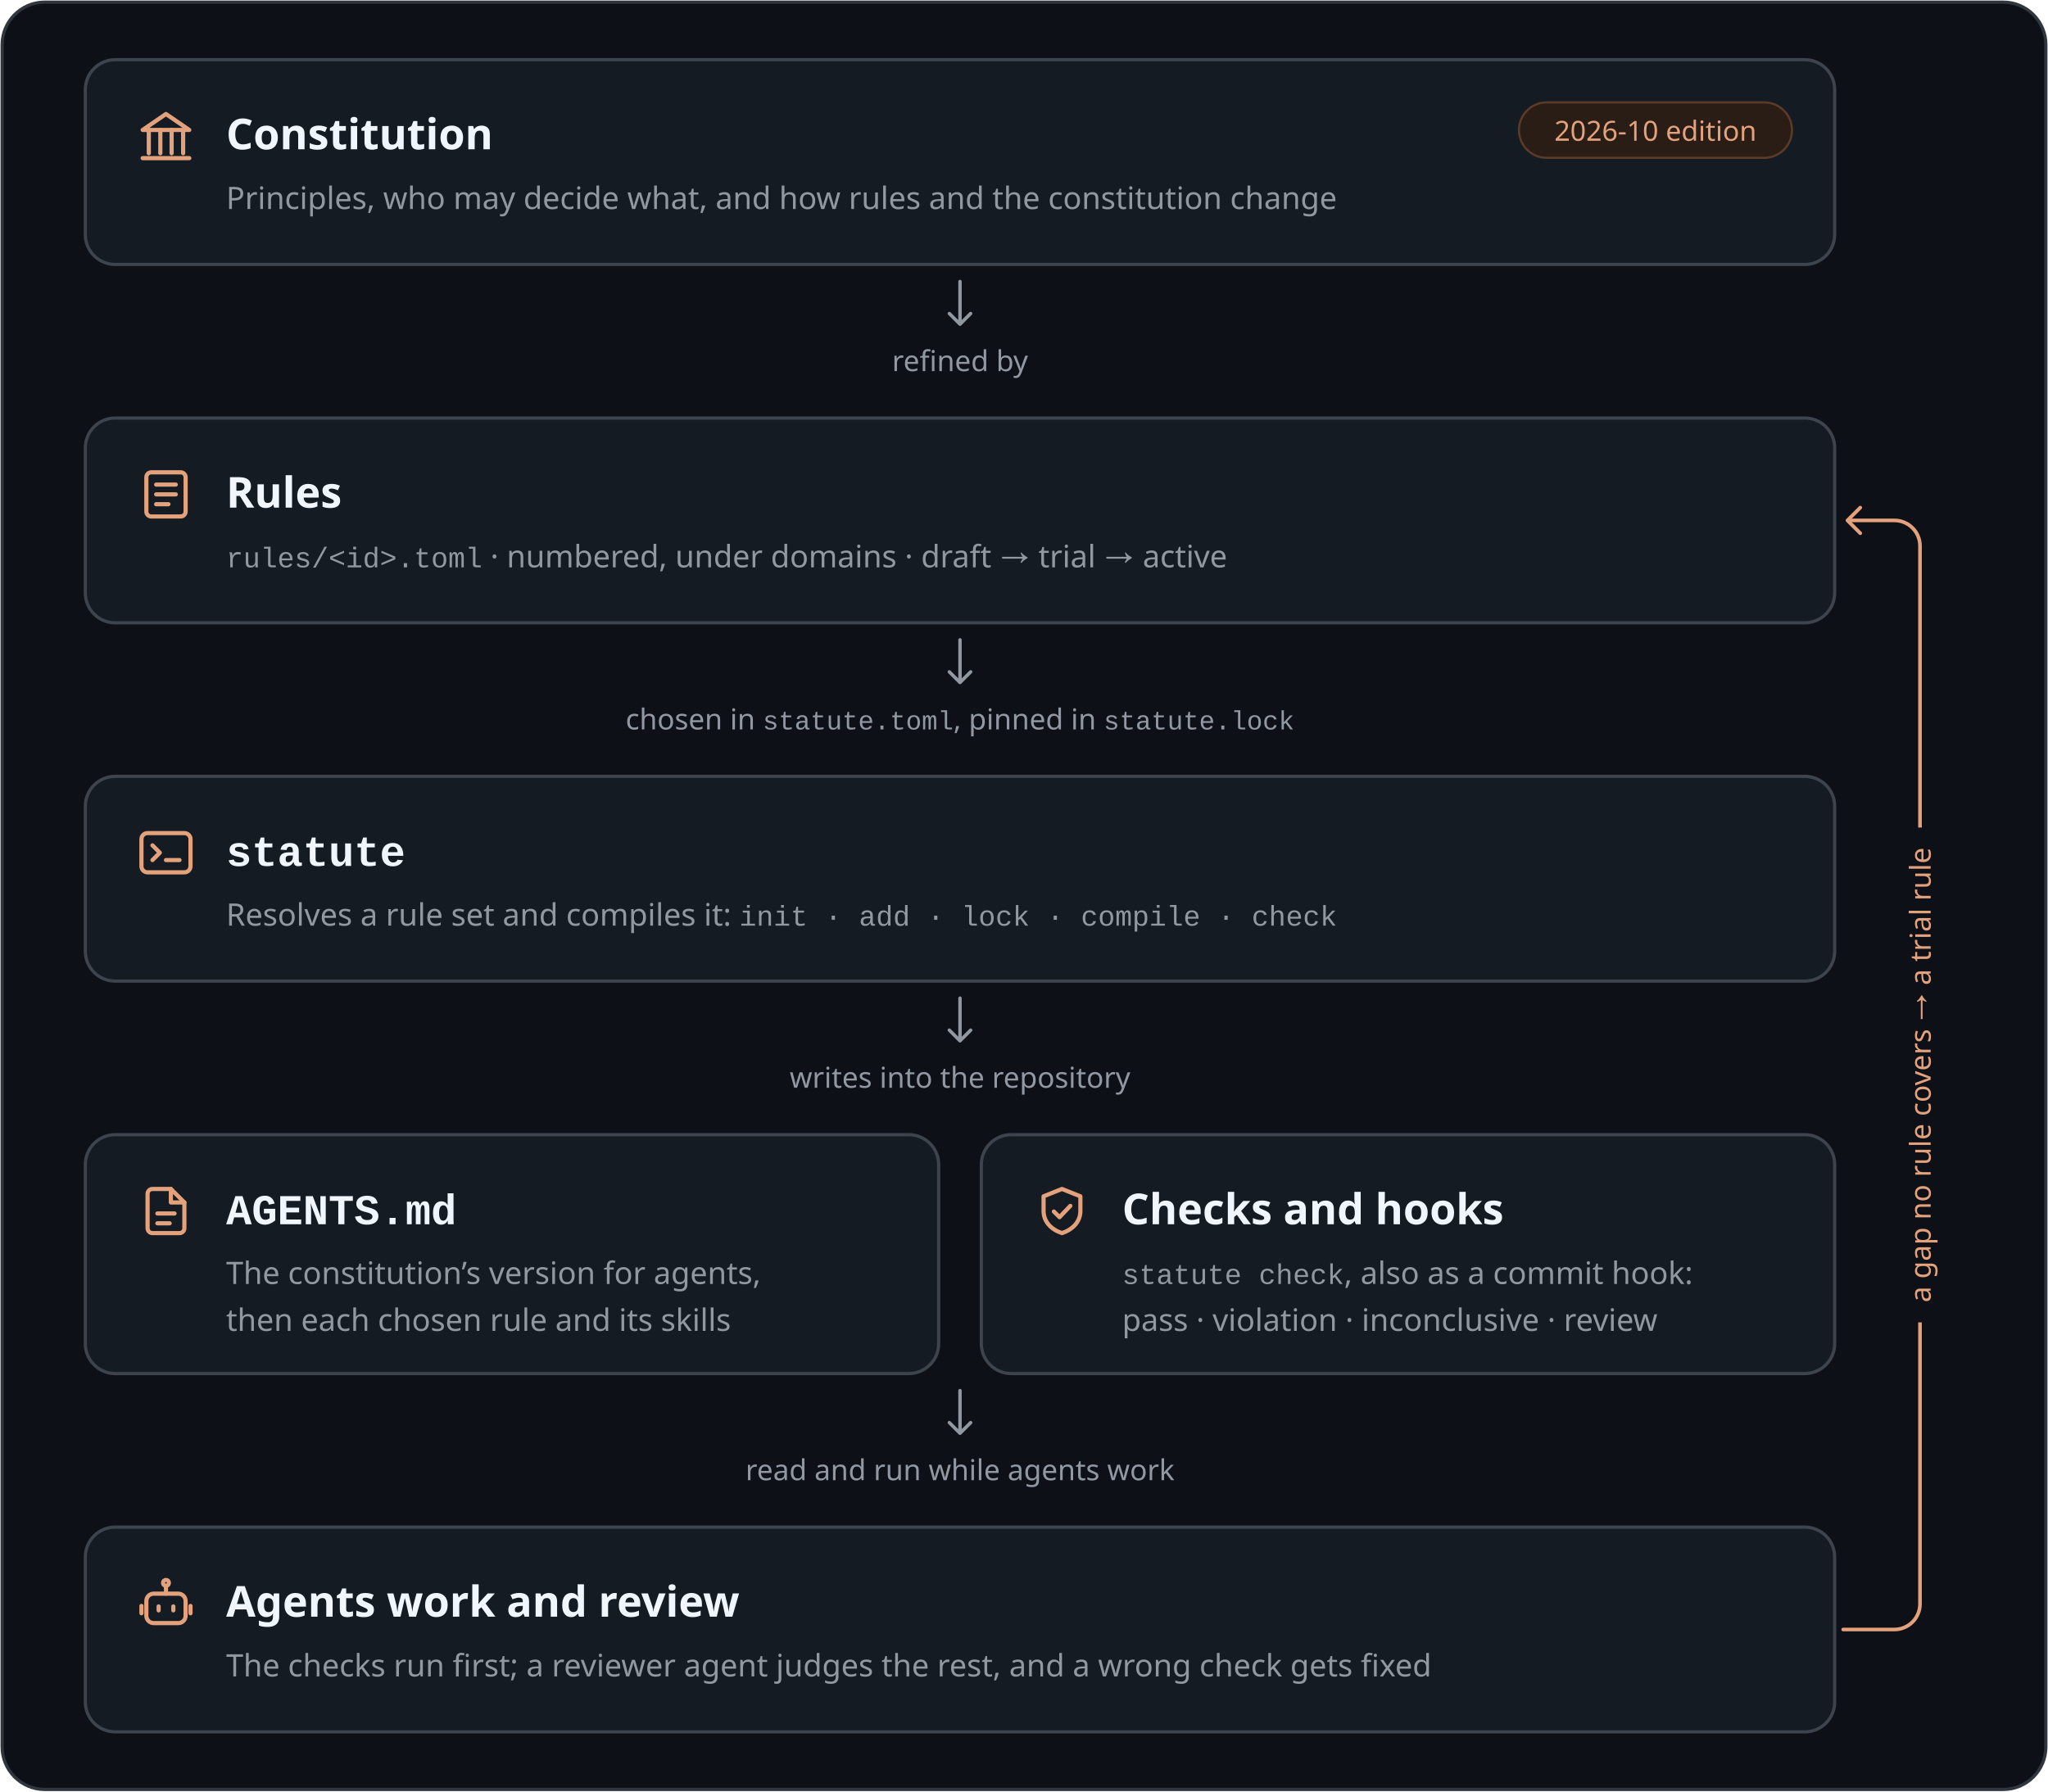
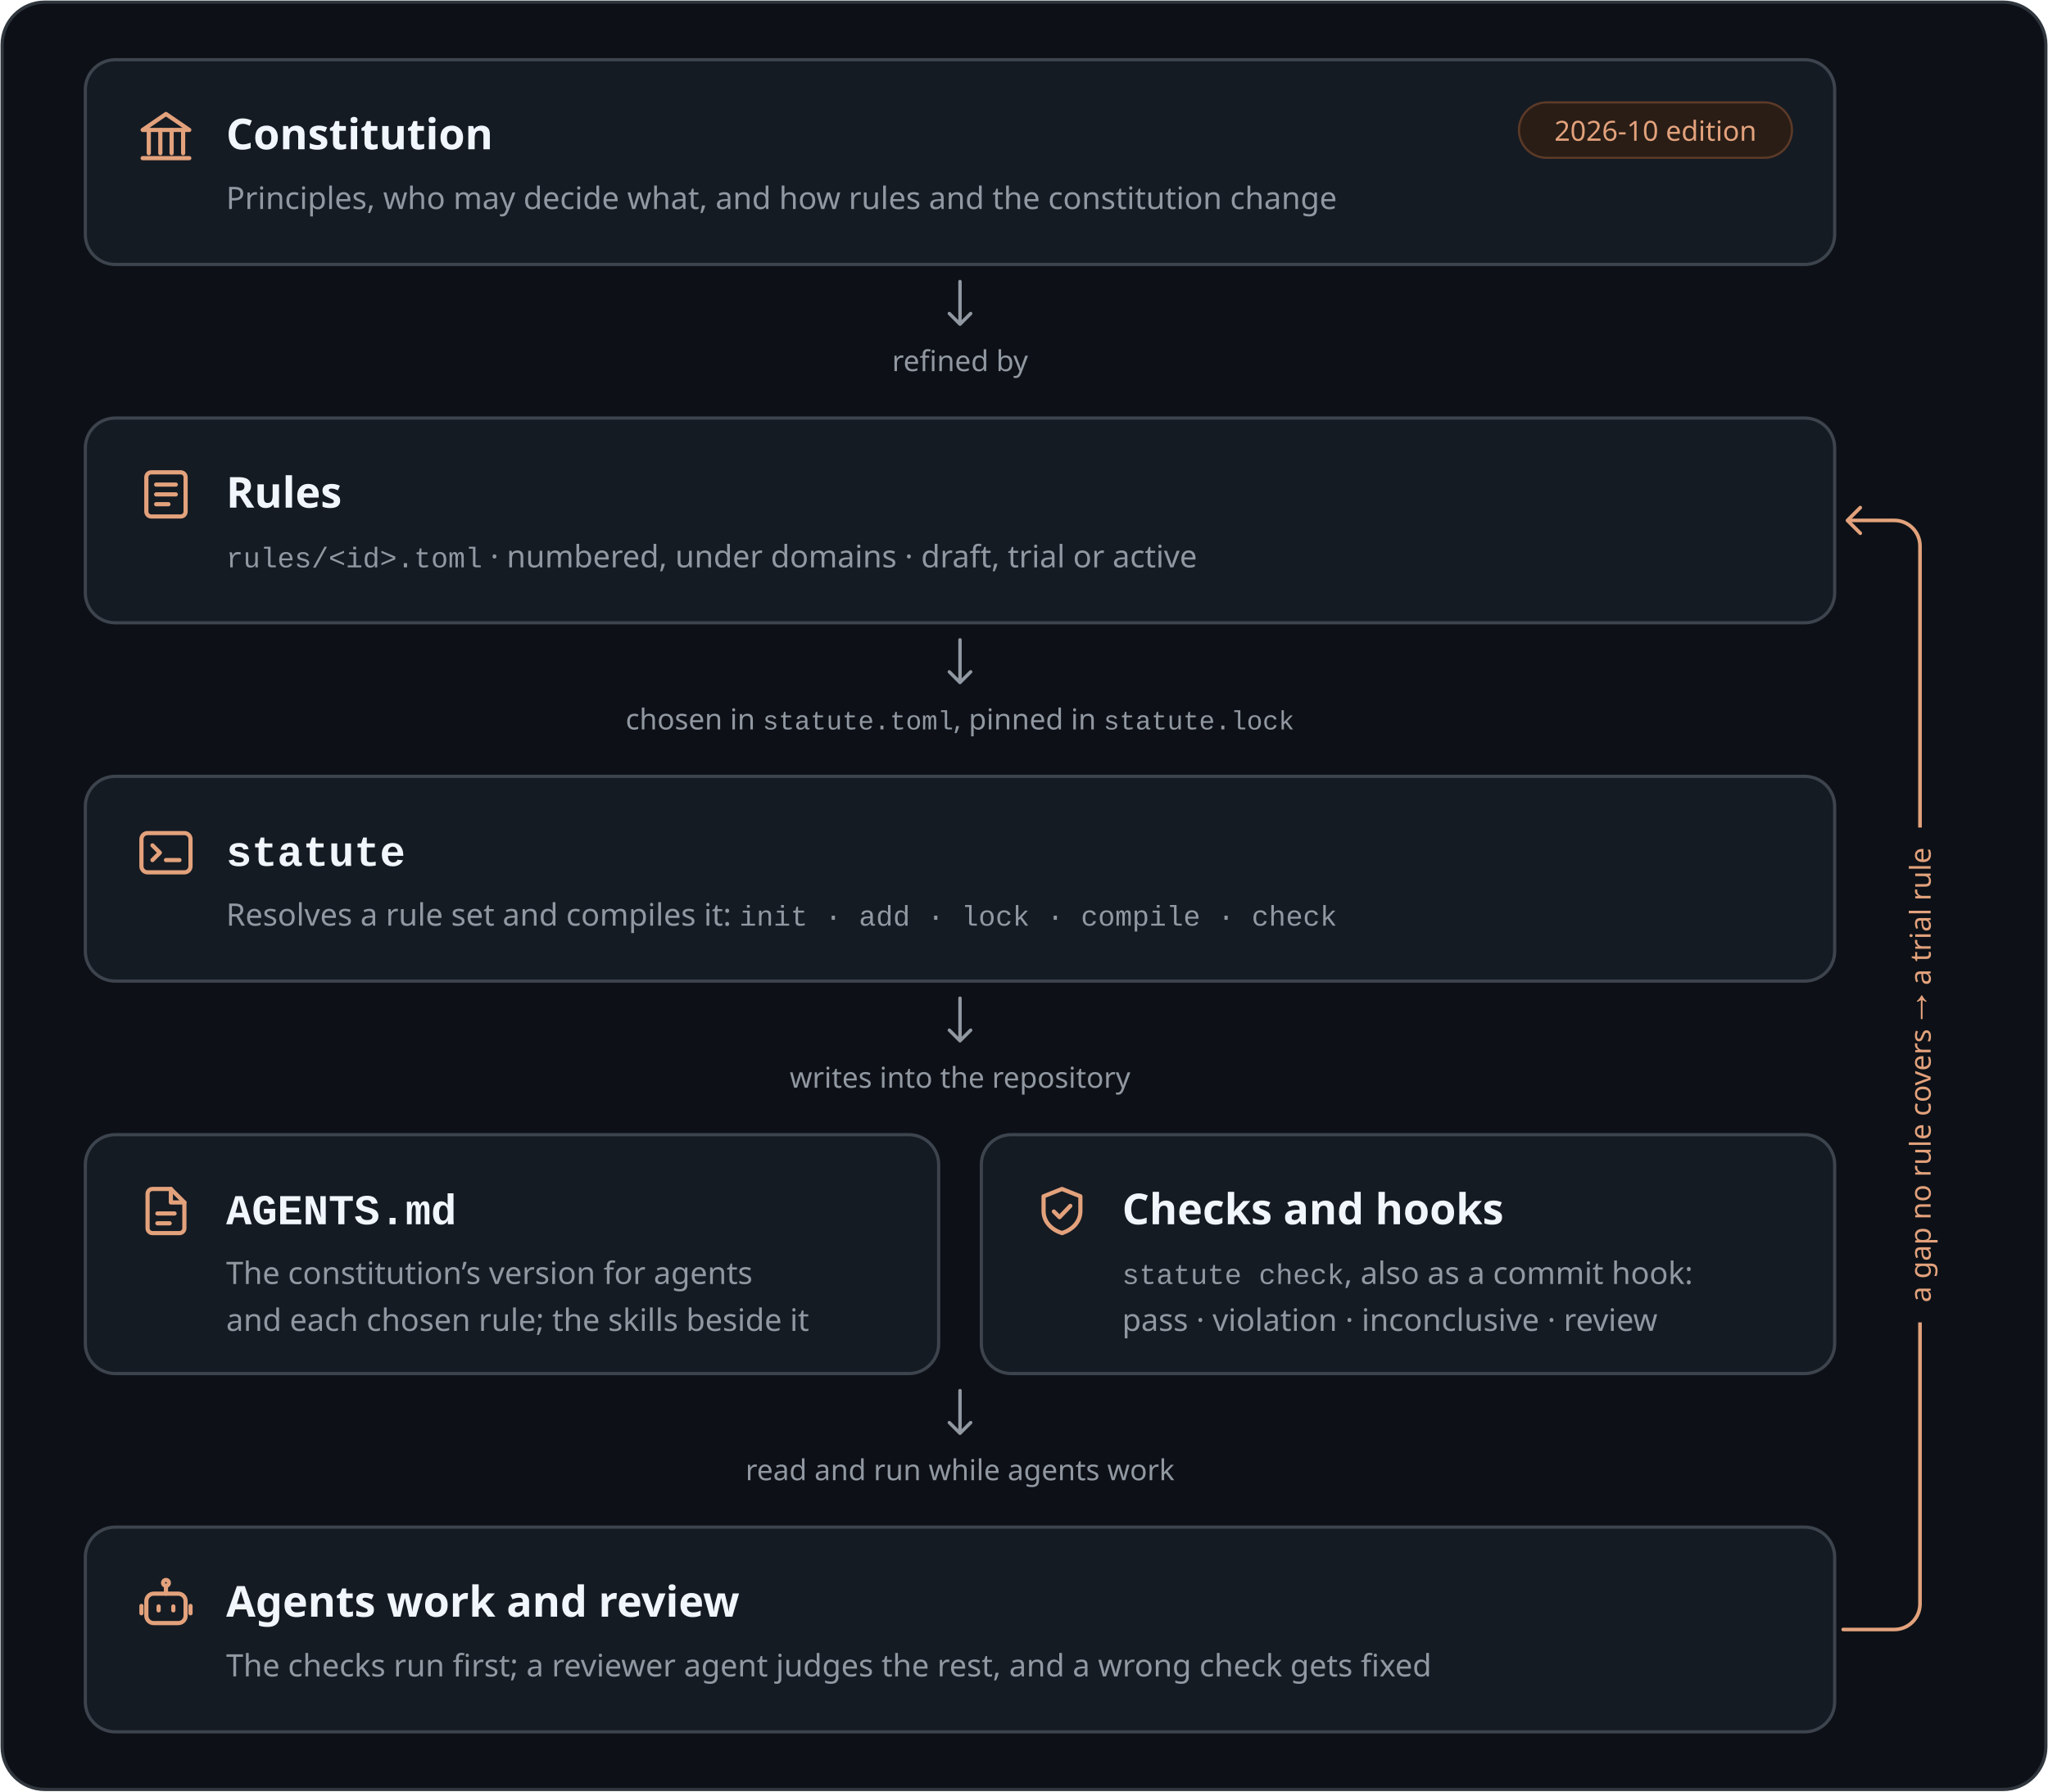
<svg xmlns="http://www.w3.org/2000/svg" viewBox="0 0 960 840" width="960" height="840" role="img" aria-labelledby="t">
  <g font-family="-apple-system, BlinkMacSystemFont, &quot;Segoe UI&quot;, &quot;Noto Sans&quot;, Helvetica, Arial, &quot;PingFang SC&quot;, &quot;Hiragino Sans GB&quot;, &quot;Microsoft YaHei&quot;, &quot;Noto Sans CJK SC&quot;, sans-serif">
    <rect x="1" y="1" width="958" height="838" rx="20" fill="#0d1117" stroke="#30363d" stroke-width="1.5" />
    <rect x="40" y="28" width="820" height="96" rx="14" fill="#151b23" stroke="#3d444d" stroke-width="1.5" />
    <g transform="translate(64 50) scale(1.15)" fill="none" stroke="#e3a27c" stroke-width="1.7" stroke-linecap="round" stroke-linejoin="round">
      <path d="M2.5 9.5 12 3l9.5 6.5z" />
      <path d="M5 9.5V19M9.7 9.5V19M14.3 9.5V19M19 9.5V19M2.5 21h19" />
    </g>
    <text x="106" y="70" font-size="20" font-weight="600" fill="#f0f6fc">Constitution</text>
    <rect x="712" y="48" width="128" height="26" rx="13" fill="#2a1d16" stroke="#5c3a28" />
    <text x="776" y="66" font-size="13" font-weight="500" text-anchor="middle" fill="#e3a27c">2026-10 edition</text>
    <text x="106" y="98" font-size="14.5" fill="#9198a1">Principles, who may decide what, and how rules and the constitution change</text>
    <path d="M450 132v20M445 147l5 5 5-5" fill="none" stroke="#9198a1" stroke-width="1.6" stroke-linecap="round" stroke-linejoin="round" />
    <text x="450" y="174" font-size="13.5" text-anchor="middle" fill="#9198a1">refined by</text>
    <rect x="40" y="196" width="820" height="96" rx="14" fill="#151b23" stroke="#3d444d" stroke-width="1.5" />
    <g transform="translate(64 218) scale(1.15)" fill="none" stroke="#e3a27c" stroke-width="1.7" stroke-linecap="round" stroke-linejoin="round">
      <rect x="4" y="3" width="16" height="18" rx="2" />
      <path d="M8 8h8M8 12h8M8 16h5" />
    </g>
    <text x="106" y="238" font-size="20" font-weight="600" fill="#f0f6fc">Rules</text>
    <text x="106" y="266" font-size="14.5" fill="#9198a1">
-       <tspan font-family="ui-monospace, SFMono-Regular, &quot;SF Mono&quot;, Menlo, Consolas, &quot;Liberation Mono&quot;, monospace" font-size="0.92em">rules/&lt;id&gt;.toml</tspan> · numbered, under domains · draft → trial → active</text>
+       <tspan font-family="ui-monospace, SFMono-Regular, &quot;SF Mono&quot;, Menlo, Consolas, &quot;Liberation Mono&quot;, monospace" font-size="0.92em">rules/&lt;id&gt;.toml</tspan> · numbered, under domains · draft, trial or active</text>
    <path d="M450 300v20M445 315l5 5 5-5" fill="none" stroke="#9198a1" stroke-width="1.6" stroke-linecap="round" stroke-linejoin="round" />
    <text x="450" y="342" font-size="13.5" text-anchor="middle" fill="#9198a1">chosen in <tspan font-family="ui-monospace, SFMono-Regular, &quot;SF Mono&quot;, Menlo, Consolas, &quot;Liberation Mono&quot;, monospace" font-size="0.92em">statute.toml</tspan>, pinned in <tspan font-family="ui-monospace, SFMono-Regular, &quot;SF Mono&quot;, Menlo, Consolas, &quot;Liberation Mono&quot;, monospace" font-size="0.92em">statute.lock</tspan>
    </text>
    <rect x="40" y="364" width="820" height="96" rx="14" fill="#151b23" stroke="#3d444d" stroke-width="1.5" />
    <g transform="translate(64 386) scale(1.15)" fill="none" stroke="#e3a27c" stroke-width="1.7" stroke-linecap="round" stroke-linejoin="round">
      <rect x="2" y="4" width="20" height="16" rx="2.5" />
      <path d="m6.5 9 3 3-3 3M12 15h5.5" />
    </g>
    <text x="106" y="406" font-size="20" font-weight="600" fill="#f0f6fc">
      <tspan font-family="ui-monospace, SFMono-Regular, &quot;SF Mono&quot;, Menlo, Consolas, &quot;Liberation Mono&quot;, monospace">statute</tspan>
    </text>
    <text x="106" y="434" font-size="14.5" fill="#9198a1">Resolves a rule set and compiles it: <tspan font-family="ui-monospace, SFMono-Regular, &quot;SF Mono&quot;, Menlo, Consolas, &quot;Liberation Mono&quot;, monospace" font-size="0.92em">init · add · lock · compile · check</tspan>
    </text>
    <path d="M450 468v20M445 483l5 5 5-5" fill="none" stroke="#9198a1" stroke-width="1.6" stroke-linecap="round" stroke-linejoin="round" />
    <text x="450" y="510" font-size="13.5" text-anchor="middle" fill="#9198a1">writes into the repository</text>
    <rect x="40" y="532" width="400" height="112" rx="14" fill="#151b23" stroke="#3d444d" stroke-width="1.5" />
    <g transform="translate(64 554) scale(1.15)" fill="none" stroke="#e3a27c" stroke-width="1.7" stroke-linecap="round" stroke-linejoin="round">
      <path d="M14 3H6.5A2 2 0 0 0 4.5 5v14a2 2 0 0 0 2 2h11a2 2 0 0 0 2-2V8.5z" />
      <path d="M14 3v5.5h5.5M8.5 13h7M8.5 17h5" />
    </g>
    <text x="106" y="574" font-size="20" font-weight="600" fill="#f0f6fc">
      <tspan font-family="ui-monospace, SFMono-Regular, &quot;SF Mono&quot;, Menlo, Consolas, &quot;Liberation Mono&quot;, monospace">AGENTS.md</tspan>
    </text>
-     <text x="106" y="602" font-size="14.5" fill="#9198a1">The constitution’s version for agents,</text>
-     <text x="106" y="624" font-size="14.5" fill="#9198a1">then each chosen rule and its skills</text>
+     <text x="106" y="602" font-size="14.5" fill="#9198a1">The constitution’s version for agents</text>
+     <text x="106" y="624" font-size="14.5" fill="#9198a1">and each chosen rule; the skills beside it</text>
    <rect x="460" y="532" width="400" height="112" rx="14" fill="#151b23" stroke="#3d444d" stroke-width="1.5" />
    <g transform="translate(484 554) scale(1.15)" fill="none" stroke="#e3a27c" stroke-width="1.7" stroke-linecap="round" stroke-linejoin="round">
      <path d="M12 3 19.5 6v6c0 4.4-3.2 7.6-7.5 9-4.3-1.4-7.5-4.6-7.5-9V6z" />
      <path d="m8.7 12.2 2.3 2.3 4.4-4.6" />
    </g>
    <text x="526" y="574" font-size="20" font-weight="600" fill="#f0f6fc">Checks and hooks</text>
    <text x="526" y="602" font-size="14.5" fill="#9198a1">
      <tspan font-family="ui-monospace, SFMono-Regular, &quot;SF Mono&quot;, Menlo, Consolas, &quot;Liberation Mono&quot;, monospace" font-size="0.92em">statute check</tspan>, also as a commit hook:</text>
    <text x="526" y="624" font-size="14.5" fill="#9198a1">pass · violation · inconclusive · review</text>
    <path d="M450 652v20M445 667l5 5 5-5" fill="none" stroke="#9198a1" stroke-width="1.6" stroke-linecap="round" stroke-linejoin="round" />
    <text x="450" y="694" font-size="13.5" text-anchor="middle" fill="#9198a1">read and run while agents work</text>
    <rect x="40" y="716" width="820" height="96" rx="14" fill="#151b23" stroke="#3d444d" stroke-width="1.5" />
    <g transform="translate(64 738) scale(1.15)" fill="none" stroke="#e3a27c" stroke-width="1.7" stroke-linecap="round" stroke-linejoin="round">
      <rect x="4" y="8" width="16" height="12" rx="3" />
      <path d="M12 8V4.8" />
      <circle cx="12" cy="3.6" r="1.2" />
      <path d="M9 13.2v1.6M15 13.2v1.6M2 13v3M22 13v3" />
    </g>
    <text x="106" y="758" font-size="20" font-weight="600" fill="#f0f6fc">Agents work and review</text>
    <text x="106" y="786" font-size="14.5" fill="#9198a1">The checks run first; a reviewer agent judges the rest, and a wrong check gets fixed</text>
    <path d="M864 764H888a12 12 0 0 0 12-12V256a12 12 0 0 0-12-12H866M872 238l-6 6 6 6" fill="none" stroke="#e3a27c" stroke-width="1.7" stroke-linecap="round" stroke-linejoin="round" />
    <rect x="887" y="388" width="26" height="232" fill="#0d1117" />
    <text transform="translate(905 504) rotate(-90)" font-size="13.5" text-anchor="middle" fill="#e3a27c">a gap no rule covers → a trial rule</text>
  </g>
</svg>
